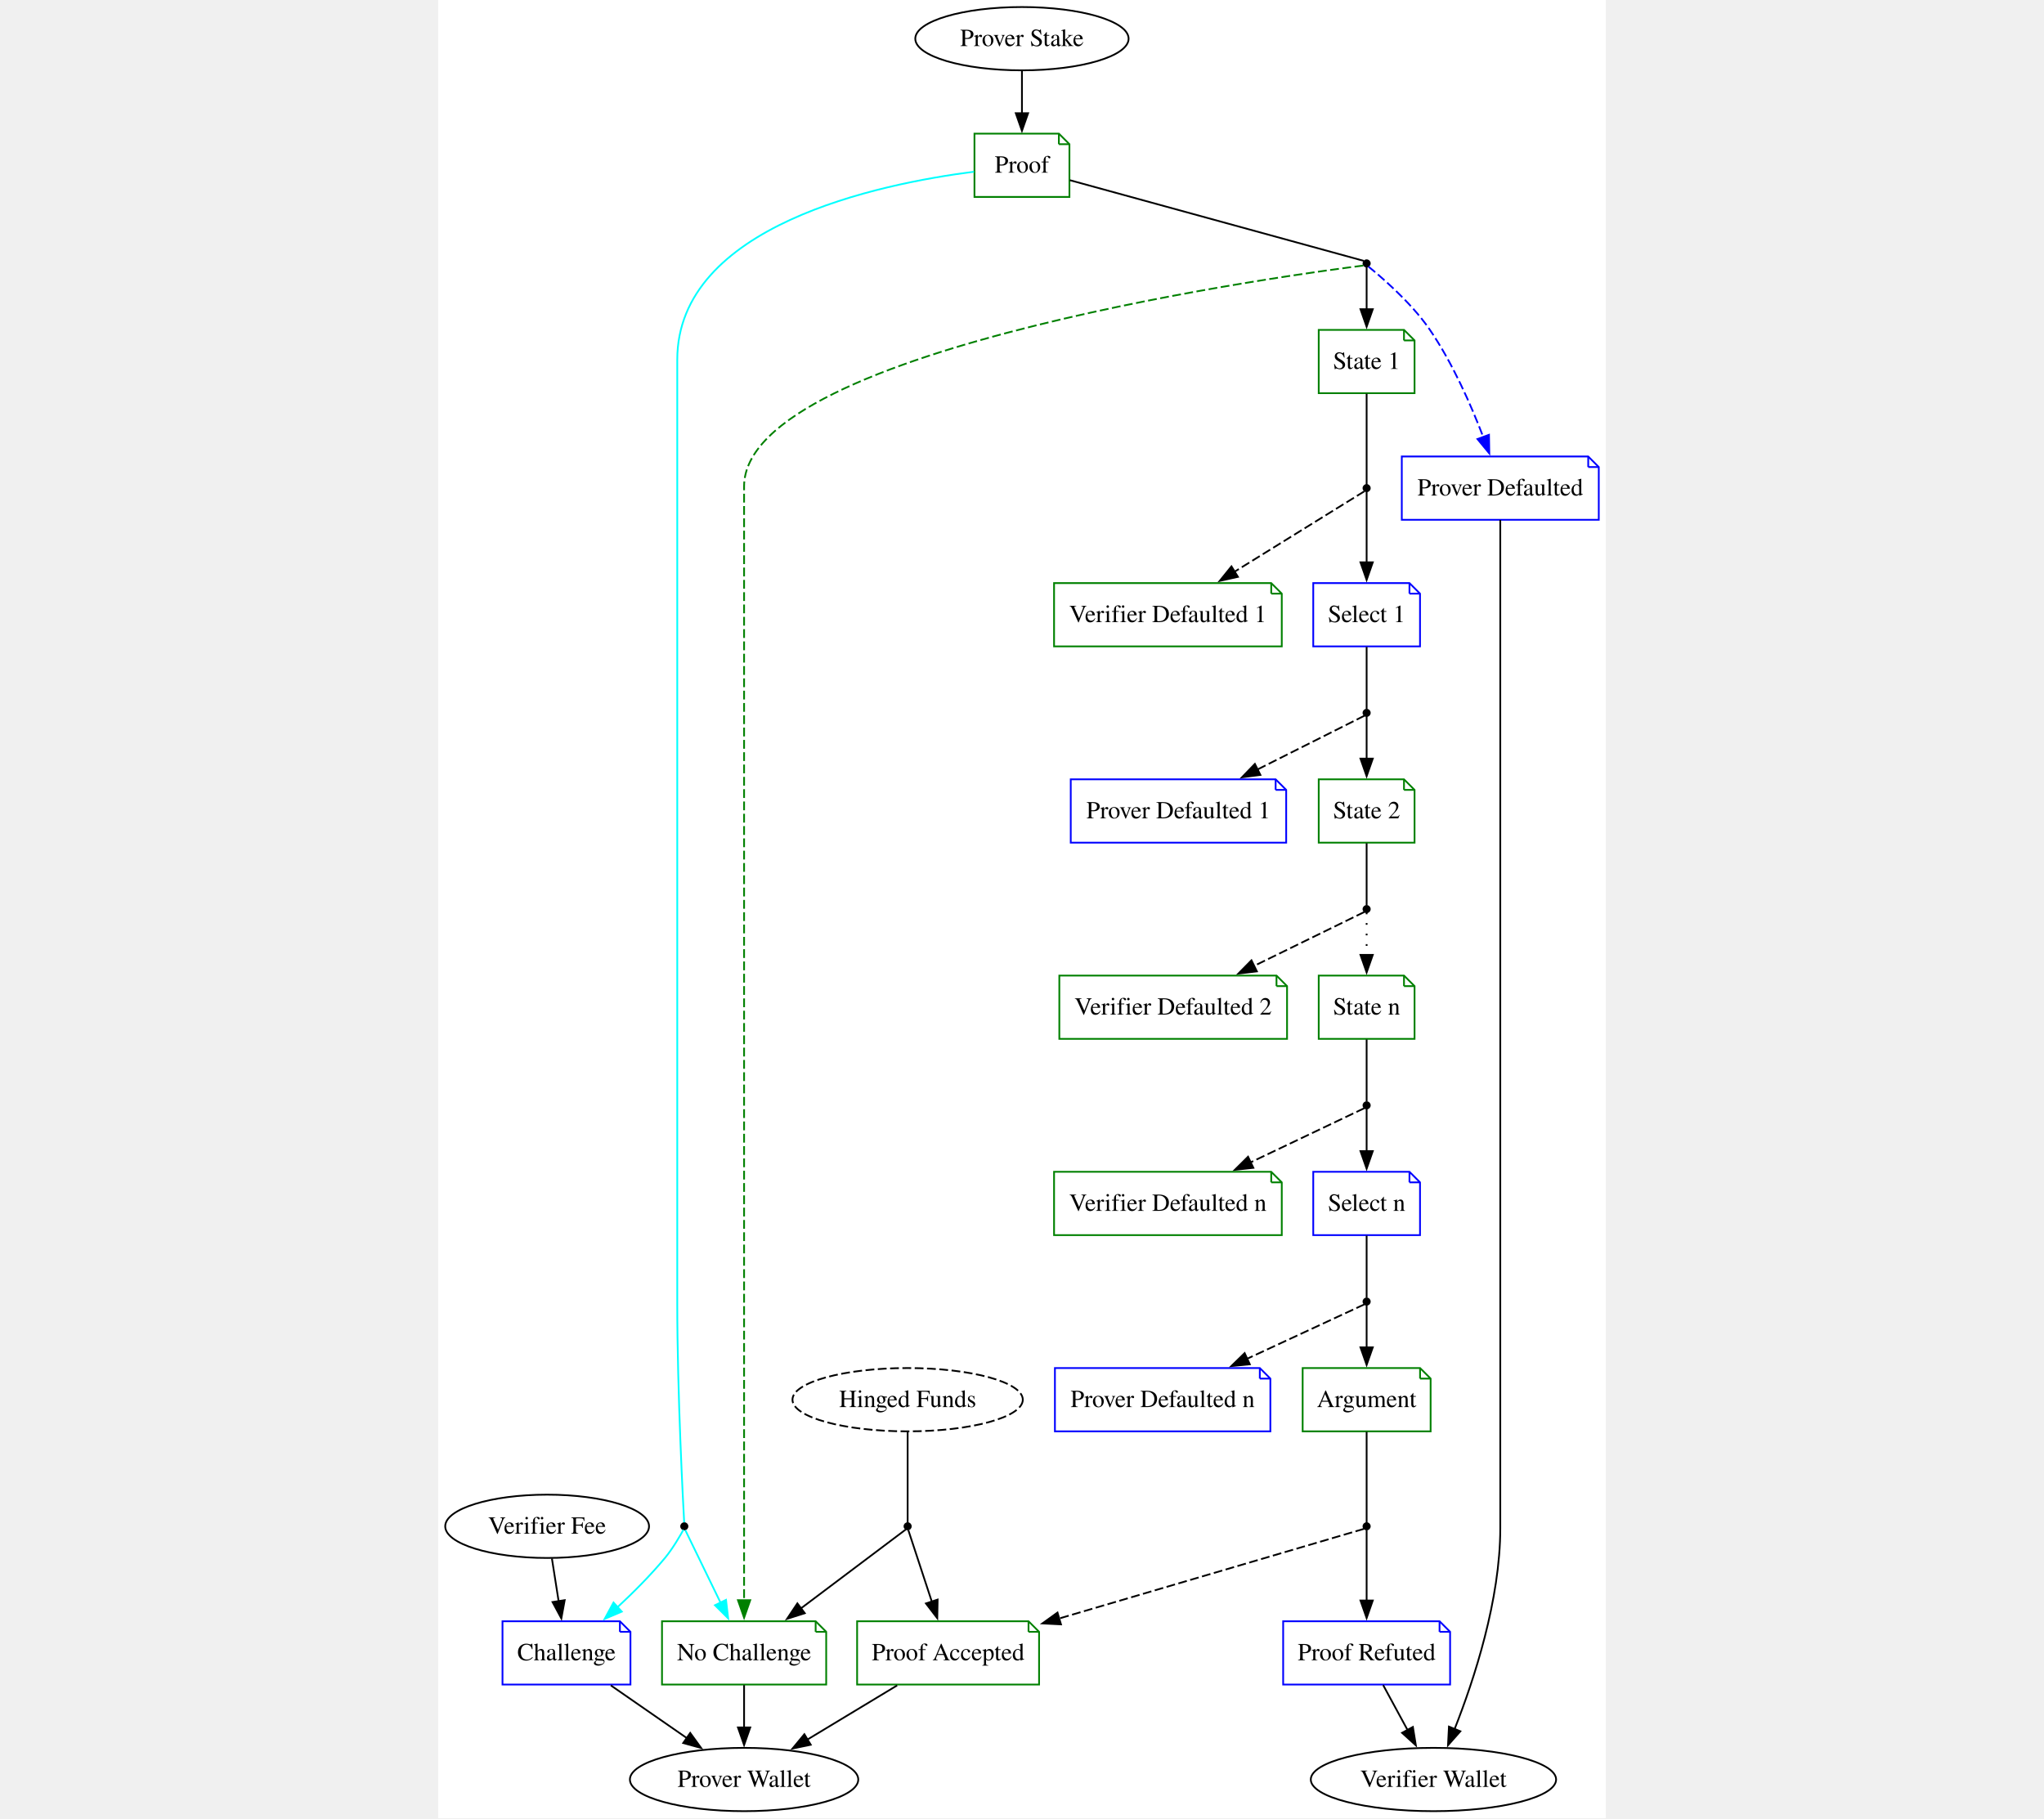
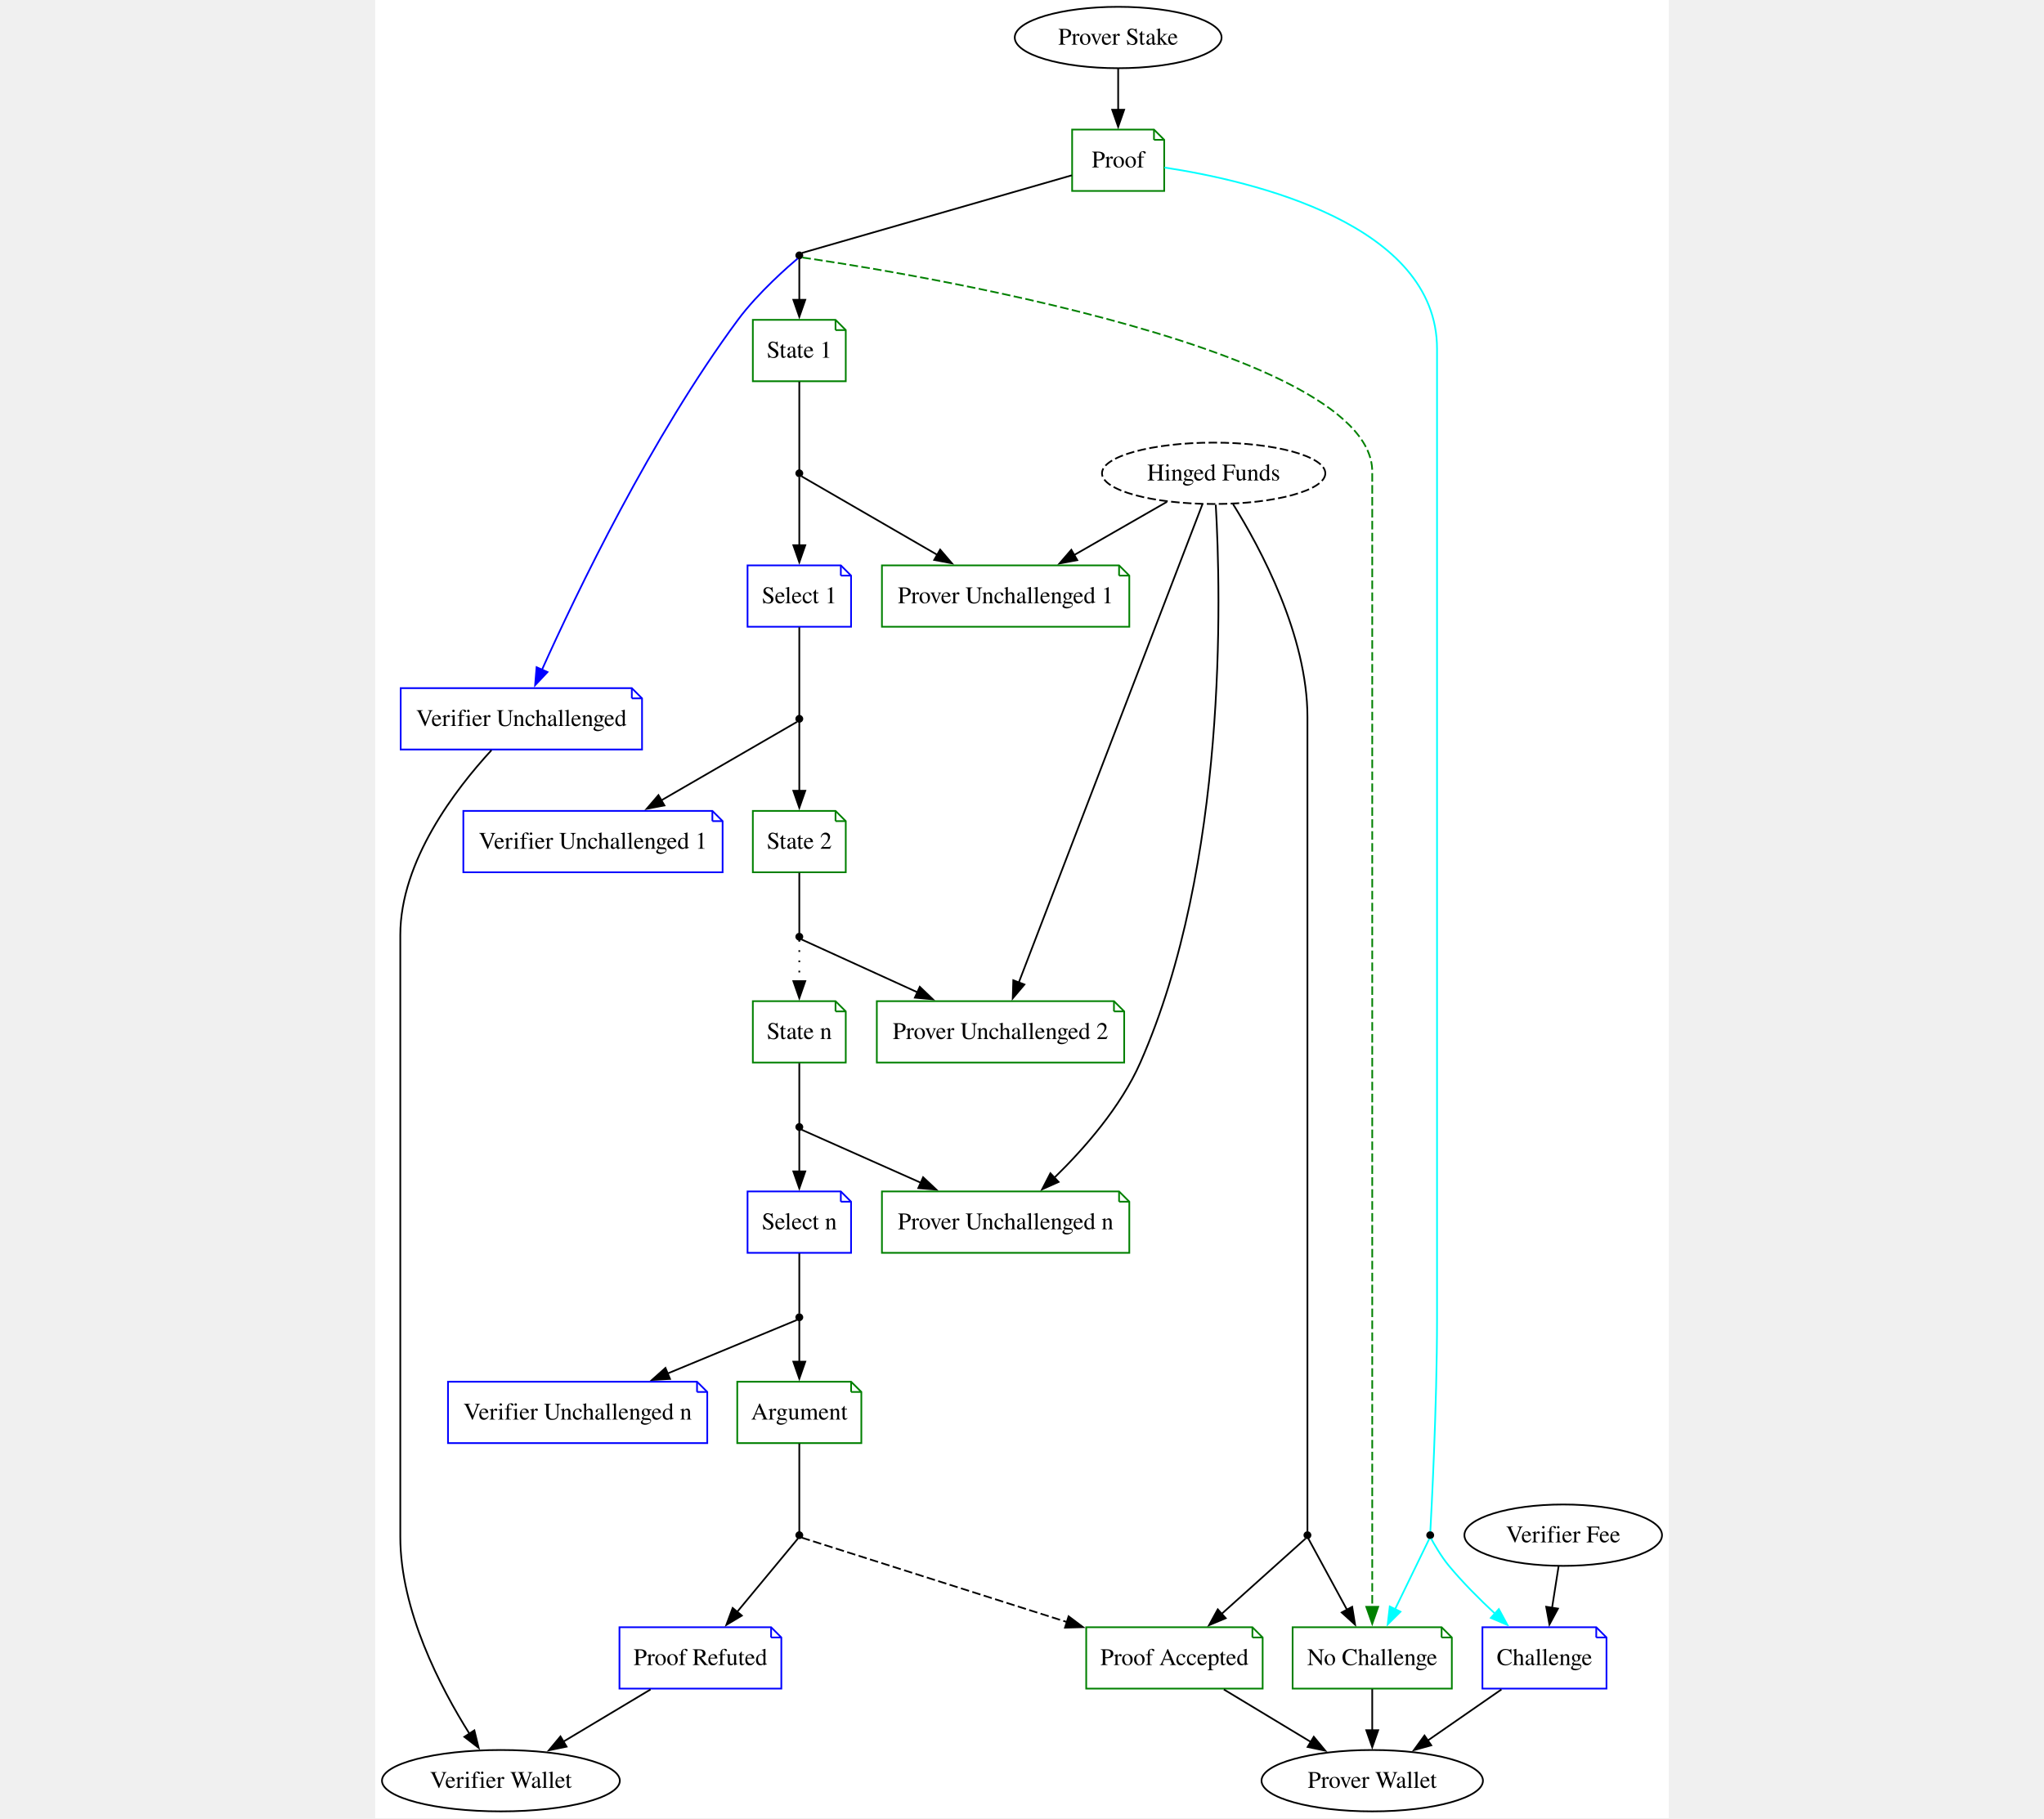
- <svg xmlns="http://www.w3.org/2000/svg" width="616" height="548" viewBox="0.00 0.00 663.96 1034.00">
-   <g id="graph0" class="graph" transform="translate(3.999994, 1030)">
-     <polygon fill="white" stroke="none" points="-4,4 -4,-1030 659.96,-1030 659.96,4 -4,4" />
+ <svg xmlns="http://www.w3.org/2000/svg" width="616" height="548" viewBox="0.00 0.00 758.7 1066.4">
+   <g id="graph0" class="graph" transform="translate(4, 1062.4)">
+     <polygon fill="white" stroke="none" points="-4,4 -4,-1062.4 754.7,-1062.4 754.7,4 -4,4" />
    <g id="node1" class="node">
-       <ellipse fill="black" stroke="black" cx="262.95" cy="-162" rx="1.8" ry="1.8" />
+       <ellipse fill="black" stroke="black" cx="542.75" cy="-162" rx="1.8" ry="1.8" />
    </g>
    <g id="node16" class="node">
-       <polygon fill="none" stroke="green" points="210.64,-108 123.27,-108 123.27,-72 216.64,-72 216.64,-102 210.64,-108" />
-       <polyline fill="none" stroke="green" points="210.64,-108 210.64,-102" />
-       <polyline fill="none" stroke="green" points="216.64,-102 210.64,-102" />
-       <text text-anchor="middle" x="169.95" y="-85.8" font-family="Times,serif" font-size="14.00">No Challenge</text>
+       <polygon fill="none" stroke="green" points="621.43,-108 534.06,-108 534.06,-72 627.43,-72 627.43,-102 621.43,-108" />
+       <polyline fill="none" stroke="green" points="621.43,-108 621.43,-102" />
+       <polyline fill="none" stroke="green" points="627.43,-102 621.43,-102" />
+       <text text-anchor="middle" x="580.75" y="-85.8" font-family="Times,serif" font-size="14.00">No Challenge</text>
+     </g>
+     <g id="edge1" class="edge">
+       <path fill="none" stroke="black" d="M543.28,-160.01C545.8,-155.37 556.71,-135.27 566.12,-117.95" />
+       <polygon fill="black" stroke="black" points="568.99,-120 570.68,-109.54 562.83,-116.66 568.99,-120" />
+     </g>
+     <g id="node17" class="node">
+       <polygon fill="none" stroke="green" points="510.48,-108 413.01,-108 413.01,-72 516.48,-72 516.48,-102 510.48,-108" />
+       <polyline fill="none" stroke="green" points="510.48,-108 510.48,-102" />
+       <polyline fill="none" stroke="green" points="516.48,-102 510.48,-102" />
+       <text text-anchor="middle" x="464.75" y="-85.8" font-family="Times,serif" font-size="14.00">Proof Accepted</text>
    </g>
    <g id="edge2" class="edge">
-       <path fill="none" stroke="black" d="M261.91,-160.21C256,-155.77 226.16,-133.3 202.05,-115.16" />
-       <polygon fill="black" stroke="black" points="204.46,-112.59 194.36,-109.37 200.25,-118.18 204.46,-112.59" />
-     </g>
-     <g id="node17" class="node">
-       <polygon fill="none" stroke="green" points="331.69,-108 234.22,-108 234.22,-72 337.69,-72 337.69,-102 331.69,-108" />
-       <polyline fill="none" stroke="green" points="331.69,-108 331.69,-102" />
-       <polyline fill="none" stroke="green" points="337.69,-102 331.69,-102" />
-       <text text-anchor="middle" x="285.95" y="-85.8" font-family="Times,serif" font-size="14.00">Proof Accepted</text>
+       <path fill="none" stroke="black" d="M541.64,-160.01C536.26,-155.18 512.16,-133.55 492.36,-115.78" />
+       <polygon fill="black" stroke="black" points="494.83,-113.3 485.05,-109.22 490.16,-118.51 494.83,-113.3" />
+     </g>
+     <g id="node2" class="node">
+       <ellipse fill="black" stroke="black" cx="244.75" cy="-912.6" rx="1.8" ry="1.8" />
+     </g>
+     <g id="edge10" class="edge">
+       <path fill="none" stroke="green" stroke-dasharray="5,2" d="M246.55,-911.35C273,-907.58 580.75,-862.1 580.75,-785.8 580.75,-785.8 580.75,-785.8 580.75,-233 580.75,-193.74 580.75,-148.38 580.75,-119.69" />
+       <polygon fill="green" stroke="green" points="584.25,-120 580.75,-110 577.25,-120 584.25,-120" />
+     </g>
+     <g id="node18" class="node">
+       <polygon fill="none" stroke="green" points="265.99,-874.8 217.5,-874.8 217.5,-838.8 271.99,-838.8 271.99,-868.8 265.99,-874.8" />
+       <polyline fill="none" stroke="green" points="265.99,-874.8 265.99,-868.8" />
+       <polyline fill="none" stroke="green" points="271.99,-868.8 265.99,-868.8" />
+       <text text-anchor="middle" x="244.75" y="-852.6" font-family="Times,serif" font-size="14.00">State 1</text>
+     </g>
+     <g id="edge15" class="edge">
+       <path fill="none" stroke="black" d="M244.75,-910.67C244.75,-907.57 244.75,-897.24 244.75,-886.52" />
+       <polygon fill="black" stroke="black" points="248.25,-886.57 244.75,-876.57 241.25,-886.57 248.25,-886.57" />
+     </g>
+     <g id="node26" class="node">
+       <polygon fill="none" stroke="blue" points="146.52,-658.8 10.97,-658.8 10.97,-622.8 152.52,-622.8 152.52,-652.8 146.52,-658.8" />
+       <polyline fill="none" stroke="blue" points="146.52,-658.8 146.52,-652.8" />
+       <polyline fill="none" stroke="blue" points="152.52,-652.8 146.52,-652.8" />
+       <text text-anchor="middle" x="81.75" y="-636.6" font-family="Times,serif" font-size="14.00">Verifier Unchallenged</text>
+     </g>
+     <g id="edge13" class="edge">
+       <path fill="none" stroke="blue" d="M243.76,-910.77C239.29,-907 220.65,-890.9 208.75,-874.8 157.99,-806.16 114.17,-714.82 93.84,-669.59" />
+       <polygon fill="blue" stroke="blue" points="97.07,-668.23 89.81,-660.52 90.67,-671.08 97.07,-668.23" />
+     </g>
+     <g id="node3" class="node">
+       <ellipse fill="black" stroke="black" cx="614.75" cy="-162" rx="1.8" ry="1.8" />
+     </g>
+     <g id="edge8" class="edge">
+       <path fill="none" stroke="cyan" d="M614.16,-159.79C611.73,-154.79 602.28,-135.33 594.04,-118.37" />
+       <polygon fill="cyan" stroke="cyan" points="597.32,-117.12 589.81,-109.65 591.03,-120.18 597.32,-117.12" />
+     </g>
+     <g id="node25" class="node">
+       <polygon fill="none" stroke="blue" points="712.13,-108 645.37,-108 645.37,-72 718.13,-72 718.13,-102 712.13,-108" />
+       <polyline fill="none" stroke="blue" points="712.13,-108 712.13,-102" />
+       <polyline fill="none" stroke="blue" points="718.13,-102 712.13,-102" />
+       <text text-anchor="middle" x="681.75" y="-85.8" font-family="Times,serif" font-size="14.00">Challenge</text>
+     </g>
+     <g id="edge9" class="edge">
+       <path fill="none" stroke="cyan" d="M615.27,-160.02C616.73,-157.33 621.07,-149.62 625.75,-144 633.85,-134.25 643.63,-124.46 652.73,-115.99" />
+       <polygon fill="cyan" stroke="cyan" points="655,-118.66 660.05,-109.34 650.29,-113.48 655,-118.66" />
+     </g>
+     <g id="node4" class="node">
+       <ellipse fill="black" stroke="black" cx="244.75" cy="-784.8" rx="1.8" ry="1.8" />
+     </g>
+     <g id="node21" class="node">
+       <polygon fill="none" stroke="green" points="432.28,-730.8 293.21,-730.8 293.21,-694.8 438.28,-694.8 438.28,-724.8 432.28,-730.8" />
+       <polyline fill="none" stroke="green" points="432.28,-730.8 432.28,-724.8" />
+       <polyline fill="none" stroke="green" points="438.28,-724.8 432.28,-724.8" />
+       <text text-anchor="middle" x="365.75" y="-708.6" font-family="Times,serif" font-size="14.00">Prover Unchallenged 1</text>
+     </g>
+     <g id="edge18" class="edge">
+       <path fill="none" stroke="black" d="M246.11,-783.01C253.93,-778.49 294,-755.31 325.64,-737" />
+       <polygon fill="black" stroke="black" points="327.35,-740.06 334.25,-732.02 323.85,-734 327.35,-740.06" />
+     </g>
+     <g id="node28" class="node">
+       <polygon fill="none" stroke="blue" points="269.1,-730.8 214.39,-730.8 214.39,-694.8 275.1,-694.8 275.1,-724.8 269.1,-730.8" />
+       <polyline fill="none" stroke="blue" points="269.1,-730.8 269.1,-724.8" />
+       <polyline fill="none" stroke="blue" points="275.1,-724.8 269.1,-724.8" />
+       <text text-anchor="middle" x="244.75" y="-708.6" font-family="Times,serif" font-size="14.00">Select 1</text>
+     </g>
+     <g id="edge17" class="edge">
+       <path fill="none" stroke="black" d="M244.75,-782.59C244.75,-777.69 244.75,-758.86 244.75,-742.14" />
+       <polygon fill="black" stroke="black" points="248.25,-742.61 244.75,-732.61 241.25,-742.61 248.25,-742.61" />
+     </g>
+     <g id="node5" class="node">
+       <ellipse fill="black" stroke="black" cx="244.75" cy="-640.8" rx="1.8" ry="1.8" />
+     </g>
+     <g id="node19" class="node">
+       <polygon fill="none" stroke="green" points="265.99,-586.8 217.5,-586.8 217.5,-550.8 271.99,-550.8 271.99,-580.8 265.99,-586.8" />
+       <polyline fill="none" stroke="green" points="265.99,-586.8 265.99,-580.8" />
+       <polyline fill="none" stroke="green" points="271.99,-580.8 265.99,-580.8" />
+       <text text-anchor="middle" x="244.75" y="-564.6" font-family="Times,serif" font-size="14.00">State 2</text>
+     </g>
+     <g id="edge20" class="edge">
+       <path fill="none" stroke="black" d="M244.75,-638.59C244.75,-633.69 244.75,-614.86 244.75,-598.14" />
+       <polygon fill="black" stroke="black" points="248.25,-598.61 244.75,-588.61 241.25,-598.61 248.25,-598.61" />
+     </g>
+     <g id="node30" class="node">
+       <polygon fill="none" stroke="blue" points="193.77,-586.8 47.72,-586.8 47.72,-550.8 199.77,-550.8 199.77,-580.8 193.77,-586.8" />
+       <polyline fill="none" stroke="blue" points="193.77,-586.8 193.77,-580.8" />
+       <polyline fill="none" stroke="blue" points="199.77,-580.8 193.77,-580.8" />
+       <text text-anchor="middle" x="123.75" y="-564.6" font-family="Times,serif" font-size="14.00">Verifier Unchallenged 1</text>
+     </g>
+     <g id="edge21" class="edge">
+       <path fill="none" stroke="black" d="M243.39,-639.01C235.56,-634.49 195.49,-611.31 163.85,-593" />
+       <polygon fill="black" stroke="black" points="165.65,-590 155.24,-588.02 162.14,-596.06 165.65,-590" />
+     </g>
+     <g id="node6" class="node">
+       <ellipse fill="black" stroke="black" cx="244.75" cy="-513" rx="1.8" ry="1.8" />
+     </g>
+     <g id="node20" class="node">
+       <polygon fill="none" stroke="green" points="265.99,-475.2 217.5,-475.2 217.5,-439.2 271.99,-439.2 271.99,-469.2 265.99,-475.2" />
+       <polyline fill="none" stroke="green" points="265.99,-475.2 265.99,-469.2" />
+       <polyline fill="none" stroke="green" points="271.99,-469.2 265.99,-469.2" />
+       <text text-anchor="middle" x="244.75" y="-453" font-family="Times,serif" font-size="14.00">State n</text>
+     </g>
+     <g id="edge23" class="edge">
+       <path fill="none" stroke="black" stroke-dasharray="1,5" d="M244.75,-511.07C244.75,-507.97 244.75,-497.64 244.75,-486.92" />
+       <polygon fill="black" stroke="black" points="248.25,-486.97 244.75,-476.97 241.25,-486.97 248.25,-486.97" />
+     </g>
+     <g id="node22" class="node">
+       <polygon fill="none" stroke="green" points="429.28,-475.2 290.21,-475.2 290.21,-439.2 435.28,-439.2 435.28,-469.2 429.28,-475.2" />
+       <polyline fill="none" stroke="green" points="429.28,-475.2 429.28,-469.2" />
+       <polyline fill="none" stroke="green" points="435.28,-469.2 429.28,-469.2" />
+       <text text-anchor="middle" x="362.75" y="-453" font-family="Times,serif" font-size="14.00">Prover Unchallenged 2</text>
+     </g>
+     <g id="edge24" class="edge">
+       <path fill="none" stroke="black" d="M246.07,-511.4C252.93,-508.27 285.16,-493.57 314.01,-480.42" />
+       <polygon fill="black" stroke="black" points="315.41,-483.63 323.06,-476.3 312.51,-477.26 315.41,-483.63" />
+     </g>
+     <g id="node7" class="node">
+       <ellipse fill="black" stroke="black" cx="244.75" cy="-401.4" rx="1.8" ry="1.8" />
+     </g>
+     <g id="node23" class="node">
+       <polygon fill="none" stroke="green" points="432.28,-363.6 293.21,-363.6 293.21,-327.6 438.28,-327.6 438.28,-357.6 432.28,-363.6" />
+       <polyline fill="none" stroke="green" points="432.28,-363.6 432.28,-357.6" />
+       <polyline fill="none" stroke="green" points="438.28,-357.6 432.28,-357.6" />
+       <text text-anchor="middle" x="365.75" y="-341.4" font-family="Times,serif" font-size="14.00">Prover Unchallenged n</text>
+     </g>
+     <g id="edge27" class="edge">
+       <path fill="none" stroke="black" d="M246.11,-399.8C253.17,-396.66 286.48,-381.85 316.16,-368.65" />
+       <polygon fill="black" stroke="black" points="317.36,-371.94 325.08,-364.68 314.52,-365.55 317.36,-371.94" />
+     </g>
+     <g id="node29" class="node">
+       <polygon fill="none" stroke="blue" points="269.1,-363.6 214.39,-363.6 214.39,-327.6 275.1,-327.6 275.1,-357.6 269.1,-363.6" />
+       <polyline fill="none" stroke="blue" points="269.1,-363.6 269.1,-357.6" />
+       <polyline fill="none" stroke="blue" points="275.1,-357.6 269.1,-357.6" />
+       <text text-anchor="middle" x="244.75" y="-341.4" font-family="Times,serif" font-size="14.00">Select n</text>
+     </g>
+     <g id="edge26" class="edge">
+       <path fill="none" stroke="black" d="M244.75,-399.47C244.75,-396.37 244.75,-386.04 244.75,-375.32" />
+       <polygon fill="black" stroke="black" points="248.25,-375.37 244.75,-365.37 241.25,-375.37 248.25,-375.37" />
+     </g>
+     <g id="node8" class="node">
+       <ellipse fill="black" stroke="black" cx="244.75" cy="-289.8" rx="1.8" ry="1.8" />
+     </g>
+     <g id="node24" class="node">
+       <polygon fill="none" stroke="green" points="275.13,-252 208.36,-252 208.36,-216 281.13,-216 281.13,-246 275.13,-252" />
+       <polyline fill="none" stroke="green" points="275.13,-252 275.13,-246" />
+       <polyline fill="none" stroke="green" points="281.13,-246 275.13,-246" />
+       <text text-anchor="middle" x="244.75" y="-229.8" font-family="Times,serif" font-size="14.00">Argument</text>
+     </g>
+     <g id="edge29" class="edge">
+       <path fill="none" stroke="black" d="M244.75,-287.87C244.75,-284.77 244.75,-274.44 244.75,-263.72" />
+       <polygon fill="black" stroke="black" points="248.25,-263.77 244.75,-253.77 241.25,-263.77 248.25,-263.77" />
+     </g>
+     <g id="node31" class="node">
+       <polygon fill="none" stroke="blue" points="184.77,-252 38.72,-252 38.72,-216 190.77,-216 190.77,-246 184.77,-252" />
+       <polyline fill="none" stroke="blue" points="184.77,-252 184.77,-246" />
+       <polyline fill="none" stroke="blue" points="190.77,-246 184.77,-246" />
+       <text text-anchor="middle" x="114.75" y="-229.8" font-family="Times,serif" font-size="14.00">Verifier Unchallenged n</text>
+     </g>
+     <g id="edge30" class="edge">
+       <path fill="none" stroke="black" d="M243.29,-288.2C235.63,-285.03 199.29,-269.99 167.19,-256.7" />
+       <polygon fill="black" stroke="black" points="168.93,-253.64 158.35,-253.05 166.25,-260.1 168.93,-253.64" />
+     </g>
+     <g id="node9" class="node">
+       <ellipse fill="black" stroke="black" cx="244.75" cy="-162" rx="1.8" ry="1.8" />
+     </g>
+     <g id="edge37" class="edge">
+       <path fill="none" stroke="black" stroke-dasharray="5,2" d="M246.15,-160.55C257.93,-156.8 341.34,-130.27 401.63,-111.08" />
+       <polygon fill="black" stroke="black" points="402.68,-114.42 411.15,-108.05 400.56,-107.75 402.68,-114.42" />
+     </g>
+     <g id="node27" class="node">
+       <polygon fill="none" stroke="blue" points="228.21,-108 139.28,-108 139.28,-72 234.21,-72 234.21,-102 228.21,-108" />
+       <polyline fill="none" stroke="blue" points="228.21,-108 228.21,-102" />
+       <polyline fill="none" stroke="blue" points="234.21,-102 228.21,-102" />
+       <text text-anchor="middle" x="186.75" y="-85.8" font-family="Times,serif" font-size="14.00">Proof Refuted</text>
+     </g>
+     <g id="edge36" class="edge">
+       <path fill="none" stroke="black" d="M243.93,-160.01C240.01,-155.28 222.8,-134.51 208.27,-116.98" />
+       <polygon fill="black" stroke="black" points="211.05,-114.84 201.97,-109.38 205.66,-119.31 211.05,-114.84" />
+     </g>
+     <g id="node10" class="node">
+       <ellipse fill="none" stroke="black" cx="431.75" cy="-1040.4" rx="60.65" ry="18" />
+       <text text-anchor="middle" x="431.75" y="-1036.2" font-family="Times,serif" font-size="14.00">Prover Stake</text>
+     </g>
+     <g id="node15" class="node">
+       <polygon fill="none" stroke="green" points="452.75,-986.4 404.75,-986.4 404.75,-950.4 458.75,-950.4 458.75,-980.4 452.75,-986.4" />
+       <polyline fill="none" stroke="green" points="452.75,-986.4 452.75,-980.4" />
+       <polyline fill="none" stroke="green" points="458.75,-980.4 452.75,-980.4" />
+       <text text-anchor="middle" x="431.75" y="-964.2" font-family="Times,serif" font-size="14.00">Proof</text>
+     </g>
+     <g id="edge5" class="edge">
+       <path fill="none" stroke="black" d="M431.75,-1022.1C431.75,-1014.81 431.75,-1006.13 431.75,-997.94" />
+       <polygon fill="black" stroke="black" points="435.25,-998.02 431.75,-988.02 428.25,-998.02 435.25,-998.02" />
+     </g>
+     <g id="node11" class="node">
+       <ellipse fill="none" stroke="black" cx="692.75" cy="-162" rx="57.95" ry="18" />
+       <text text-anchor="middle" x="692.75" y="-157.8" font-family="Times,serif" font-size="14.00">Verifier Fee</text>
+     </g>
+     <g id="edge11" class="edge">
+       <path fill="none" stroke="black" d="M690.03,-143.7C688.87,-136.32 687.49,-127.52 686.19,-119.25" />
+       <polygon fill="black" stroke="black" points="689.68,-118.93 684.67,-109.6 682.76,-120.02 689.68,-118.93" />
+     </g>
+     <g id="node12" class="node">
+       <ellipse fill="none" stroke="black" stroke-dasharray="5,2" cx="487.75" cy="-784.8" rx="65.49" ry="18" />
+       <text text-anchor="middle" x="487.75" y="-780.6" font-family="Times,serif" font-size="14.00">Hinged Funds</text>
+     </g>
+     <g id="edge31" class="edge">
+       <path fill="none" stroke="black" d="M499.14,-766.7C515.25,-740.82 542.75,-689.65 542.75,-641.8 542.75,-641.8 542.75,-641.8 542.75,-288.8 542.75,-237.26 542.75,-173.83 542.75,-164.24" />
+     </g>
+     <g id="edge32" class="edge">
+       <path fill="none" stroke="black" d="M460.37,-768.09C444.24,-758.84 423.56,-746.97 405.65,-736.7" />
+       <polygon fill="black" stroke="black" points="407.76,-733.87 397.34,-731.93 404.28,-739.94 407.76,-733.87" />
+     </g>
+     <g id="edge33" class="edge">
+       <path fill="none" stroke="black" d="M481.2,-766.75C460.87,-713.8 398.67,-551.78 373.49,-486.2" />
+       <polygon fill="black" stroke="black" points="376.77,-484.97 369.92,-476.88 370.24,-487.47 376.77,-484.97" />
+     </g>
+     <g id="edge34" class="edge">
+       <path fill="none" stroke="black" d="M488.98,-766.39C492,-714.22 496.06,-555.6 444.75,-439.2 433.25,-413.11 411.92,-388.8 394.33,-371.64" />
+       <polygon fill="black" stroke="black" points="396.82,-369.18 387.15,-364.85 392.01,-374.27 396.82,-369.18" />
+     </g>
+     <g id="node13" class="node">
+       <ellipse fill="none" stroke="black" cx="580.75" cy="-18" rx="64.93" ry="18" />
+       <text text-anchor="middle" x="580.75" y="-13.8" font-family="Times,serif" font-size="14.00">Prover Wallet</text>
+     </g>
+     <g id="node14" class="node">
+       <ellipse fill="none" stroke="black" cx="69.75" cy="-18" rx="69.75" ry="18" />
+       <text text-anchor="middle" x="69.75" y="-13.8" font-family="Times,serif" font-size="14.00">Verifier Wallet</text>
+     </g>
+     <g id="edge6" class="edge">
+       <path fill="none" stroke="black" d="M404.56,-959.58C356.34,-945.7 259.65,-917.89 246.29,-914.04" />
+     </g>
+     <g id="edge7" class="edge">
+       <path fill="none" stroke="cyan" d="M458.94,-964.14C510.8,-956.23 618.75,-930.99 618.75,-857.8 618.75,-857.8 618.75,-857.8 618.75,-288.8 618.75,-237.23 615.35,-173.83 614.82,-164.24" />
    </g>
    <g id="edge3" class="edge">
-       <path fill="none" stroke="black" d="M263.35,-159.79C264.98,-154.84 271.27,-135.69 276.8,-118.85" />
-       <polygon fill="black" stroke="black" points="280,-120.32 279.8,-109.73 273.35,-118.14 280,-120.32" />
-     </g>
-     <g id="node2" class="node">
-       <ellipse fill="black" stroke="black" cx="523.95" cy="-880.2" rx="1.8" ry="1.8" />
-     </g>
-     <g id="edge11" class="edge">
-       <path fill="none" stroke="green" stroke-dasharray="5,2" d="M522.05,-878.97C494.19,-875.49 169.95,-833.3 169.95,-753.4 169.95,-753.4 169.95,-753.4 169.95,-233 169.95,-193.74 169.95,-148.38 169.95,-119.69" />
-       <polygon fill="green" stroke="green" points="173.45,-120 169.95,-110 166.45,-120 173.45,-120" />
-     </g>
-     <g id="node18" class="node">
-       <polygon fill="none" stroke="green" points="545.2,-842.4 496.71,-842.4 496.71,-806.4 551.2,-806.4 551.2,-836.4 545.2,-842.4" />
-       <polyline fill="none" stroke="green" points="545.2,-842.4 545.2,-836.4" />
-       <polyline fill="none" stroke="green" points="551.2,-836.4 545.2,-836.4" />
-       <text text-anchor="middle" x="523.95" y="-820.2" font-family="Times,serif" font-size="14.00">State 1</text>
+       <path fill="none" stroke="black" d="M580.75,-71.7C580.75,-64.41 580.75,-55.73 580.75,-47.54" />
+       <polygon fill="black" stroke="black" points="584.25,-47.62 580.75,-37.62 577.25,-47.62 584.25,-47.62" />
+     </g>
+     <g id="edge4" class="edge">
+       <path fill="none" stroke="black" d="M493.72,-71.52C509.17,-62.19 528.32,-50.64 544.72,-40.74" />
+       <polygon fill="black" stroke="black" points="546.47,-43.77 553.22,-35.61 542.85,-37.78 546.47,-43.77" />
    </g>
    <g id="edge16" class="edge">
-       <path fill="none" stroke="black" d="M523.95,-878.27C523.95,-875.17 523.95,-864.84 523.95,-854.12" />
-       <polygon fill="black" stroke="black" points="527.45,-854.17 523.95,-844.17 520.45,-854.17 527.45,-854.17" />
-     </g>
-     <g id="node26" class="node">
-       <polygon fill="none" stroke="blue" points="649.96,-770.4 543.95,-770.4 543.95,-734.4 655.96,-734.4 655.96,-764.4 649.96,-770.4" />
-       <polyline fill="none" stroke="blue" points="649.96,-770.4 649.96,-764.4" />
-       <polyline fill="none" stroke="blue" points="655.96,-764.4 649.96,-764.4" />
-       <text text-anchor="middle" x="599.95" y="-748.2" font-family="Times,serif" font-size="14.00">Prover Defaulted</text>
+       <path fill="none" stroke="black" d="M244.75,-838.5C244.75,-819.71 244.75,-791.7 244.75,-786.61" />
+     </g>
+     <g id="edge22" class="edge">
+       <path fill="none" stroke="black" d="M244.75,-550.48C244.75,-536.97 244.75,-519.74 244.75,-515.16" />
+     </g>
+     <g id="edge25" class="edge">
+       <path fill="none" stroke="black" d="M244.75,-438.88C244.75,-425.37 244.75,-408.14 244.75,-403.56" />
+     </g>
+     <g id="edge35" class="edge">
+       <path fill="none" stroke="black" d="M244.75,-215.7C244.75,-196.91 244.75,-168.9 244.75,-163.81" />
+     </g>
+     <g id="edge12" class="edge">
+       <path fill="none" stroke="black" d="M656.52,-71.52C643.42,-62.44 627.26,-51.23 613.23,-41.51" />
+       <polygon fill="black" stroke="black" points="615.38,-38.75 605.17,-35.93 611.39,-44.5 615.38,-38.75" />
    </g>
    <g id="edge14" class="edge">
-       <path fill="none" stroke="blue" stroke-dasharray="5,2" d="M524.97,-878.39C529.57,-874.71 548.68,-858.94 559.95,-842.4 572.85,-823.48 583.28,-799.73 590.25,-781.52" />
-       <polygon fill="blue" stroke="blue" points="593.53,-782.74 593.71,-772.15 586.97,-780.32 593.53,-782.74" />
-     </g>
-     <g id="node3" class="node">
-       <ellipse fill="black" stroke="black" cx="135.95" cy="-162" rx="1.8" ry="1.8" />
-     </g>
-     <g id="edge9" class="edge">
-       <path fill="none" stroke="cyan" d="M136.54,-159.79C138.97,-154.79 148.42,-135.33 156.66,-118.37" />
-       <polygon fill="cyan" stroke="cyan" points="159.67,-120.18 160.89,-109.65 153.38,-117.12 159.67,-120.18" />
-     </g>
-     <g id="node25" class="node">
-       <polygon fill="none" stroke="blue" points="99.33,-108 32.57,-108 32.57,-72 105.33,-72 105.33,-102 99.33,-108" />
-       <polyline fill="none" stroke="blue" points="99.33,-108 99.33,-102" />
-       <polyline fill="none" stroke="blue" points="105.33,-102 99.33,-102" />
-       <text text-anchor="middle" x="68.95" y="-85.8" font-family="Times,serif" font-size="14.00">Challenge</text>
-     </g>
-     <g id="edge10" class="edge">
-       <path fill="none" stroke="cyan" d="M135.43,-160.02C133.97,-157.33 129.63,-149.62 124.95,-144 116.85,-134.25 107.07,-124.46 97.97,-115.99" />
-       <polygon fill="cyan" stroke="cyan" points="100.41,-113.48 90.65,-109.34 95.7,-118.66 100.41,-113.48" />
-     </g>
-     <g id="node4" class="node">
-       <ellipse fill="black" stroke="black" cx="523.95" cy="-752.4" rx="1.8" ry="1.8" />
-     </g>
-     <g id="node21" class="node">
-       <polygon fill="none" stroke="green" points="469.7,-698.4 346.21,-698.4 346.21,-662.4 475.7,-662.4 475.7,-692.4 469.7,-698.4" />
-       <polyline fill="none" stroke="green" points="469.7,-698.4 469.7,-692.4" />
-       <polyline fill="none" stroke="green" points="475.7,-692.4 469.7,-692.4" />
-       <text text-anchor="middle" x="410.95" y="-676.2" font-family="Times,serif" font-size="14.00">Verifier Defaulted 1</text>
+       <path fill="none" stroke="black" d="M64.2,-622.39C43.17,-599.58 10.75,-557.39 10.75,-514 10.75,-514 10.75,-514 10.75,-161 10.75,-117.97 34.14,-72.82 51.47,-45.29" />
+       <polygon fill="black" stroke="black" points="54.18,-47.54 56.7,-37.25 48.31,-43.72 54.18,-47.54" />
+     </g>
+     <g id="edge38" class="edge">
+       <path fill="none" stroke="black" d="M157.52,-71.52C142.05,-62.26 122.9,-50.8 106.44,-40.95" />
+       <polygon fill="black" stroke="black" points="108.27,-37.97 97.89,-35.84 104.68,-43.98 108.27,-37.97" />
    </g>
    <g id="edge19" class="edge">
-       <path fill="none" stroke="black" stroke-dasharray="5,2" d="M522.68,-750.61C515.41,-746.11 478.28,-723.11 448.79,-704.84" />
-       <polygon fill="black" stroke="black" points="450.77,-701.95 440.43,-699.66 447.09,-707.9 450.77,-701.95" />
-     </g>
-     <g id="node28" class="node">
-       <polygon fill="none" stroke="blue" points="548.31,-698.4 493.6,-698.4 493.6,-662.4 554.31,-662.4 554.31,-692.4 548.31,-698.4" />
-       <polyline fill="none" stroke="blue" points="548.31,-698.4 548.31,-692.4" />
-       <polyline fill="none" stroke="blue" points="554.31,-692.4 548.31,-692.4" />
-       <text text-anchor="middle" x="523.95" y="-676.2" font-family="Times,serif" font-size="14.00">Select 1</text>
-     </g>
-     <g id="edge18" class="edge">
-       <path fill="none" stroke="black" d="M523.95,-750.19C523.95,-745.29 523.95,-726.46 523.95,-709.74" />
-       <polygon fill="black" stroke="black" points="527.45,-710.21 523.95,-700.21 520.45,-710.21 527.45,-710.21" />
-     </g>
-     <g id="node5" class="node">
-       <ellipse fill="black" stroke="black" cx="523.95" cy="-624.6" rx="1.8" ry="1.8" />
-     </g>
-     <g id="node19" class="node">
-       <polygon fill="none" stroke="green" points="545.2,-586.8 496.71,-586.8 496.71,-550.8 551.2,-550.8 551.2,-580.8 545.2,-586.8" />
-       <polyline fill="none" stroke="green" points="545.2,-586.8 545.2,-580.8" />
-       <polyline fill="none" stroke="green" points="551.2,-580.8 545.2,-580.8" />
-       <text text-anchor="middle" x="523.95" y="-564.6" font-family="Times,serif" font-size="14.00">State 2</text>
-     </g>
-     <g id="edge21" class="edge">
-       <path fill="none" stroke="black" d="M523.95,-622.67C523.95,-619.57 523.95,-609.24 523.95,-598.52" />
-       <polygon fill="black" stroke="black" points="527.45,-598.57 523.95,-588.57 520.45,-598.57 527.45,-598.57" />
-     </g>
-     <g id="node30" class="node">
-       <polygon fill="none" stroke="blue" points="472.21,-586.8 355.7,-586.8 355.7,-550.8 478.21,-550.8 478.21,-580.8 472.21,-586.8" />
-       <polyline fill="none" stroke="blue" points="472.21,-586.8 472.21,-580.8" />
-       <polyline fill="none" stroke="blue" points="478.21,-580.8 472.21,-580.8" />
-       <text text-anchor="middle" x="416.95" y="-564.6" font-family="Times,serif" font-size="14.00">Prover Defaulted 1</text>
-     </g>
-     <g id="edge22" class="edge">
-       <path fill="none" stroke="black" stroke-dasharray="5,2" d="M522.75,-623C516.59,-619.9 487.82,-605.43 461.83,-592.37" />
-       <polygon fill="black" stroke="black" points="463.55,-589.31 453.05,-587.95 460.41,-595.57 463.55,-589.31" />
-     </g>
-     <g id="node6" class="node">
-       <ellipse fill="black" stroke="black" cx="523.95" cy="-513" rx="1.8" ry="1.8" />
-     </g>
-     <g id="node20" class="node">
-       <polygon fill="none" stroke="green" points="545.2,-475.2 496.71,-475.2 496.71,-439.2 551.2,-439.2 551.2,-469.2 545.2,-475.2" />
-       <polyline fill="none" stroke="green" points="545.2,-475.2 545.2,-469.2" />
-       <polyline fill="none" stroke="green" points="551.2,-469.2 545.2,-469.2" />
-       <text text-anchor="middle" x="523.95" y="-453" font-family="Times,serif" font-size="14.00">State n</text>
-     </g>
-     <g id="edge24" class="edge">
-       <path fill="none" stroke="black" stroke-dasharray="1,5" d="M523.95,-511.07C523.95,-507.97 523.95,-497.64 523.95,-486.92" />
-       <polygon fill="black" stroke="black" points="527.45,-486.97 523.95,-476.97 520.45,-486.97 527.45,-486.97" />
-     </g>
-     <g id="node22" class="node">
-       <polygon fill="none" stroke="green" points="472.7,-475.2 349.21,-475.2 349.21,-439.2 478.7,-439.2 478.7,-469.2 472.7,-475.2" />
-       <polyline fill="none" stroke="green" points="472.7,-475.2 472.7,-469.2" />
-       <polyline fill="none" stroke="green" points="478.7,-469.2 472.7,-469.2" />
-       <text text-anchor="middle" x="413.95" y="-453" font-family="Times,serif" font-size="14.00">Verifier Defaulted 2</text>
-     </g>
-     <g id="edge25" class="edge">
-       <path fill="none" stroke="black" stroke-dasharray="5,2" d="M522.72,-511.4C516.36,-508.28 486.54,-493.7 459.74,-480.59" />
-       <polygon fill="black" stroke="black" points="461.55,-477.58 451.03,-476.33 458.47,-483.87 461.55,-477.58" />
-     </g>
-     <g id="node7" class="node">
-       <ellipse fill="black" stroke="black" cx="523.95" cy="-401.4" rx="1.8" ry="1.8" />
-     </g>
-     <g id="node23" class="node">
-       <polygon fill="none" stroke="green" points="469.7,-363.6 346.21,-363.6 346.21,-327.6 475.7,-327.6 475.7,-357.6 469.7,-363.6" />
-       <polyline fill="none" stroke="green" points="469.7,-363.6 469.7,-357.6" />
-       <polyline fill="none" stroke="green" points="475.7,-357.6 469.7,-357.6" />
-       <text text-anchor="middle" x="410.95" y="-341.4" font-family="Times,serif" font-size="14.00">Verifier Defaulted n</text>
+       <path fill="none" stroke="black" d="M244.75,-694.5C244.75,-675.71 244.75,-647.7 244.75,-642.61" />
    </g>
    <g id="edge28" class="edge">
-       <path fill="none" stroke="black" stroke-dasharray="5,2" d="M522.68,-399.8C516.15,-396.68 485.52,-382.1 457.99,-368.99" />
-       <polygon fill="black" stroke="black" points="459.54,-365.86 449.01,-364.72 456.53,-372.18 459.54,-365.86" />
-     </g>
-     <g id="node29" class="node">
-       <polygon fill="none" stroke="blue" points="548.31,-363.6 493.6,-363.6 493.6,-327.6 554.31,-327.6 554.31,-357.6 548.31,-363.6" />
-       <polyline fill="none" stroke="blue" points="548.31,-363.6 548.31,-357.6" />
-       <polyline fill="none" stroke="blue" points="554.31,-357.6 548.31,-357.6" />
-       <text text-anchor="middle" x="523.95" y="-341.4" font-family="Times,serif" font-size="14.00">Select n</text>
-     </g>
-     <g id="edge27" class="edge">
-       <path fill="none" stroke="black" d="M523.95,-399.47C523.95,-396.37 523.95,-386.04 523.95,-375.32" />
-       <polygon fill="black" stroke="black" points="527.45,-375.37 523.95,-365.37 520.45,-375.37 527.45,-375.37" />
-     </g>
-     <g id="node8" class="node">
-       <ellipse fill="black" stroke="black" cx="523.95" cy="-289.8" rx="1.8" ry="1.8" />
-     </g>
-     <g id="node24" class="node">
-       <polygon fill="none" stroke="green" points="554.34,-252 487.57,-252 487.57,-216 560.34,-216 560.34,-246 554.34,-252" />
-       <polyline fill="none" stroke="green" points="554.34,-252 554.34,-246" />
-       <polyline fill="none" stroke="green" points="560.34,-246 554.34,-246" />
-       <text text-anchor="middle" x="523.95" y="-229.8" font-family="Times,serif" font-size="14.00">Argument</text>
-     </g>
-     <g id="edge30" class="edge">
-       <path fill="none" stroke="black" d="M523.95,-287.87C523.95,-284.77 523.95,-274.44 523.95,-263.72" />
-       <polygon fill="black" stroke="black" points="527.45,-263.77 523.95,-253.77 520.45,-263.77 527.45,-263.77" />
-     </g>
-     <g id="node31" class="node">
-       <polygon fill="none" stroke="blue" points="463.21,-252 346.7,-252 346.7,-216 469.21,-216 469.21,-246 463.21,-252" />
-       <polyline fill="none" stroke="blue" points="463.21,-252 463.21,-246" />
-       <polyline fill="none" stroke="blue" points="469.21,-246 463.21,-246" />
-       <text text-anchor="middle" x="407.95" y="-229.8" font-family="Times,serif" font-size="14.00">Prover Defaulted n</text>
-     </g>
-     <g id="edge31" class="edge">
-       <path fill="none" stroke="black" stroke-dasharray="5,2" d="M522.65,-288.2C515.91,-285.07 484.23,-270.37 455.86,-257.22" />
-       <polygon fill="black" stroke="black" points="457.53,-254.14 446.99,-253.1 454.59,-260.49 457.53,-254.14" />
-     </g>
-     <g id="node9" class="node">
-       <ellipse fill="black" stroke="black" cx="523.95" cy="-162" rx="1.8" ry="1.8" />
-     </g>
-     <g id="edge34" class="edge">
-       <path fill="none" stroke="black" stroke-dasharray="5,2" d="M522.43,-160.55C509.33,-156.7 414.29,-128.75 348.77,-109.47" />
-       <polygon fill="black" stroke="black" points="350.15,-106.23 339.57,-106.77 348.17,-112.95 350.15,-106.23" />
-     </g>
-     <g id="node27" class="node">
-       <polygon fill="none" stroke="blue" points="565.42,-108 476.49,-108 476.49,-72 571.42,-72 571.42,-102 565.42,-108" />
-       <polyline fill="none" stroke="blue" points="565.42,-108 565.42,-102" />
-       <polyline fill="none" stroke="blue" points="571.42,-102 565.42,-102" />
-       <text text-anchor="middle" x="523.95" y="-85.8" font-family="Times,serif" font-size="14.00">Proof Refuted</text>
-     </g>
-     <g id="edge33" class="edge">
-       <path fill="none" stroke="black" d="M523.95,-159.79C523.95,-154.89 523.95,-136.06 523.95,-119.34" />
-       <polygon fill="black" stroke="black" points="527.45,-119.81 523.95,-109.81 520.45,-119.81 527.45,-119.81" />
-     </g>
-     <g id="node10" class="node">
-       <ellipse fill="none" stroke="black" cx="327.95" cy="-1008" rx="60.65" ry="18" />
-       <text text-anchor="middle" x="327.95" y="-1003.8" font-family="Times,serif" font-size="14.00">Prover Stake</text>
-     </g>
-     <g id="node15" class="node">
-       <polygon fill="none" stroke="green" points="348.95,-954 300.95,-954 300.95,-918 354.95,-918 354.95,-948 348.95,-954" />
-       <polyline fill="none" stroke="green" points="348.95,-954 348.95,-948" />
-       <polyline fill="none" stroke="green" points="354.95,-948 348.95,-948" />
-       <text text-anchor="middle" x="327.95" y="-931.8" font-family="Times,serif" font-size="14.00">Proof</text>
-     </g>
-     <g id="edge6" class="edge">
-       <path fill="none" stroke="black" d="M327.95,-989.7C327.95,-982.41 327.95,-973.73 327.95,-965.54" />
-       <polygon fill="black" stroke="black" points="331.45,-965.62 327.95,-955.62 324.45,-965.62 331.45,-965.62" />
-     </g>
-     <g id="node11" class="node">
-       <ellipse fill="none" stroke="black" cx="57.95" cy="-162" rx="57.95" ry="18" />
-       <text text-anchor="middle" x="57.95" y="-157.8" font-family="Times,serif" font-size="14.00">Verifier Fee</text>
-     </g>
-     <g id="edge12" class="edge">
-       <path fill="none" stroke="black" d="M60.67,-143.7C61.83,-136.32 63.21,-127.52 64.51,-119.25" />
-       <polygon fill="black" stroke="black" points="67.94,-120.02 66.03,-109.6 61.02,-118.93 67.94,-120.02" />
-     </g>
-     <g id="node12" class="node">
-       <ellipse fill="none" stroke="black" stroke-dasharray="5,2" cx="262.95" cy="-234" rx="65.49" ry="18" />
-       <text text-anchor="middle" x="262.95" y="-229.8" font-family="Times,serif" font-size="14.00">Hinged Funds</text>
-     </g>
-     <g id="edge1" class="edge">
-       <path fill="none" stroke="black" d="M262.95,-215.7C262.95,-196.91 262.95,-168.9 262.95,-163.81" />
-     </g>
-     <g id="node13" class="node">
-       <ellipse fill="none" stroke="black" cx="169.95" cy="-18" rx="64.93" ry="18" />
-       <text text-anchor="middle" x="169.95" y="-13.8" font-family="Times,serif" font-size="14.00">Prover Wallet</text>
-     </g>
-     <g id="node14" class="node">
-       <ellipse fill="none" stroke="black" cx="561.95" cy="-18" rx="69.75" ry="18" />
-       <text text-anchor="middle" x="561.95" y="-13.8" font-family="Times,serif" font-size="14.00">Verifier Wallet</text>
-     </g>
-     <g id="edge7" class="edge">
-       <path fill="none" stroke="black" d="M355.21,-927.52C405.28,-913.78 508.1,-885.55 522.31,-881.65" />
-     </g>
-     <g id="edge8" class="edge">
-       <path fill="none" stroke="cyan" d="M300.7,-932.35C246.85,-925.46 131.95,-901.81 131.95,-825.4 131.95,-825.4 131.95,-825.4 131.95,-288.8 131.95,-237.23 135.35,-173.83 135.88,-164.24" />
-     </g>
-     <g id="edge4" class="edge">
-       <path fill="none" stroke="black" d="M169.95,-71.7C169.95,-64.41 169.95,-55.73 169.95,-47.54" />
-       <polygon fill="black" stroke="black" points="173.45,-47.62 169.95,-37.62 166.45,-47.62 173.45,-47.62" />
-     </g>
-     <g id="edge5" class="edge">
-       <path fill="none" stroke="black" d="M256.98,-71.52C241.53,-62.19 222.38,-50.64 205.98,-40.74" />
-       <polygon fill="black" stroke="black" points="207.85,-37.78 197.48,-35.61 204.23,-43.77 207.85,-37.78" />
-     </g>
-     <g id="edge17" class="edge">
-       <path fill="none" stroke="black" d="M523.95,-806.1C523.95,-787.31 523.95,-759.3 523.95,-754.21" />
-     </g>
-     <g id="edge23" class="edge">
-       <path fill="none" stroke="black" d="M523.95,-550.48C523.95,-536.97 523.95,-519.74 523.95,-515.16" />
-     </g>
-     <g id="edge26" class="edge">
-       <path fill="none" stroke="black" d="M523.95,-438.88C523.95,-425.37 523.95,-408.14 523.95,-403.56" />
-     </g>
-     <g id="edge32" class="edge">
-       <path fill="none" stroke="black" d="M523.95,-215.7C523.95,-196.91 523.95,-168.9 523.95,-163.81" />
-     </g>
-     <g id="edge13" class="edge">
-       <path fill="none" stroke="black" d="M94.18,-71.52C107.28,-62.44 123.44,-51.23 137.47,-41.51" />
-       <polygon fill="black" stroke="black" points="139.31,-44.5 145.53,-35.93 135.32,-38.75 139.31,-44.5" />
-     </g>
-     <g id="edge15" class="edge">
-       <path fill="none" stroke="black" d="M599.95,-734.31C599.95,-710.11 599.95,-664.48 599.95,-625.6 599.95,-625.6 599.95,-625.6 599.95,-161 599.95,-120.18 585.12,-74.93 573.99,-46.72" />
-       <polygon fill="black" stroke="black" points="577.24,-45.43 570.22,-37.49 570.76,-48.08 577.24,-45.43" />
-     </g>
-     <g id="edge35" class="edge">
-       <path fill="none" stroke="black" d="M533.35,-71.7C537.53,-63.98 542.57,-54.71 547.24,-46.11" />
-       <polygon fill="black" stroke="black" points="550.25,-47.89 551.95,-37.43 544.1,-44.55 550.25,-47.89" />
-     </g>
-     <g id="edge20" class="edge">
-       <path fill="none" stroke="black" d="M523.95,-662.08C523.95,-648.57 523.95,-631.34 523.95,-626.76" />
-     </g>
-     <g id="edge29" class="edge">
-       <path fill="none" stroke="black" d="M523.95,-327.28C523.95,-313.77 523.95,-296.54 523.95,-291.96" />
+       <path fill="none" stroke="black" d="M244.75,-327.28C244.75,-313.77 244.75,-296.54 244.75,-291.96" />
    </g>
  </g>
</svg>
